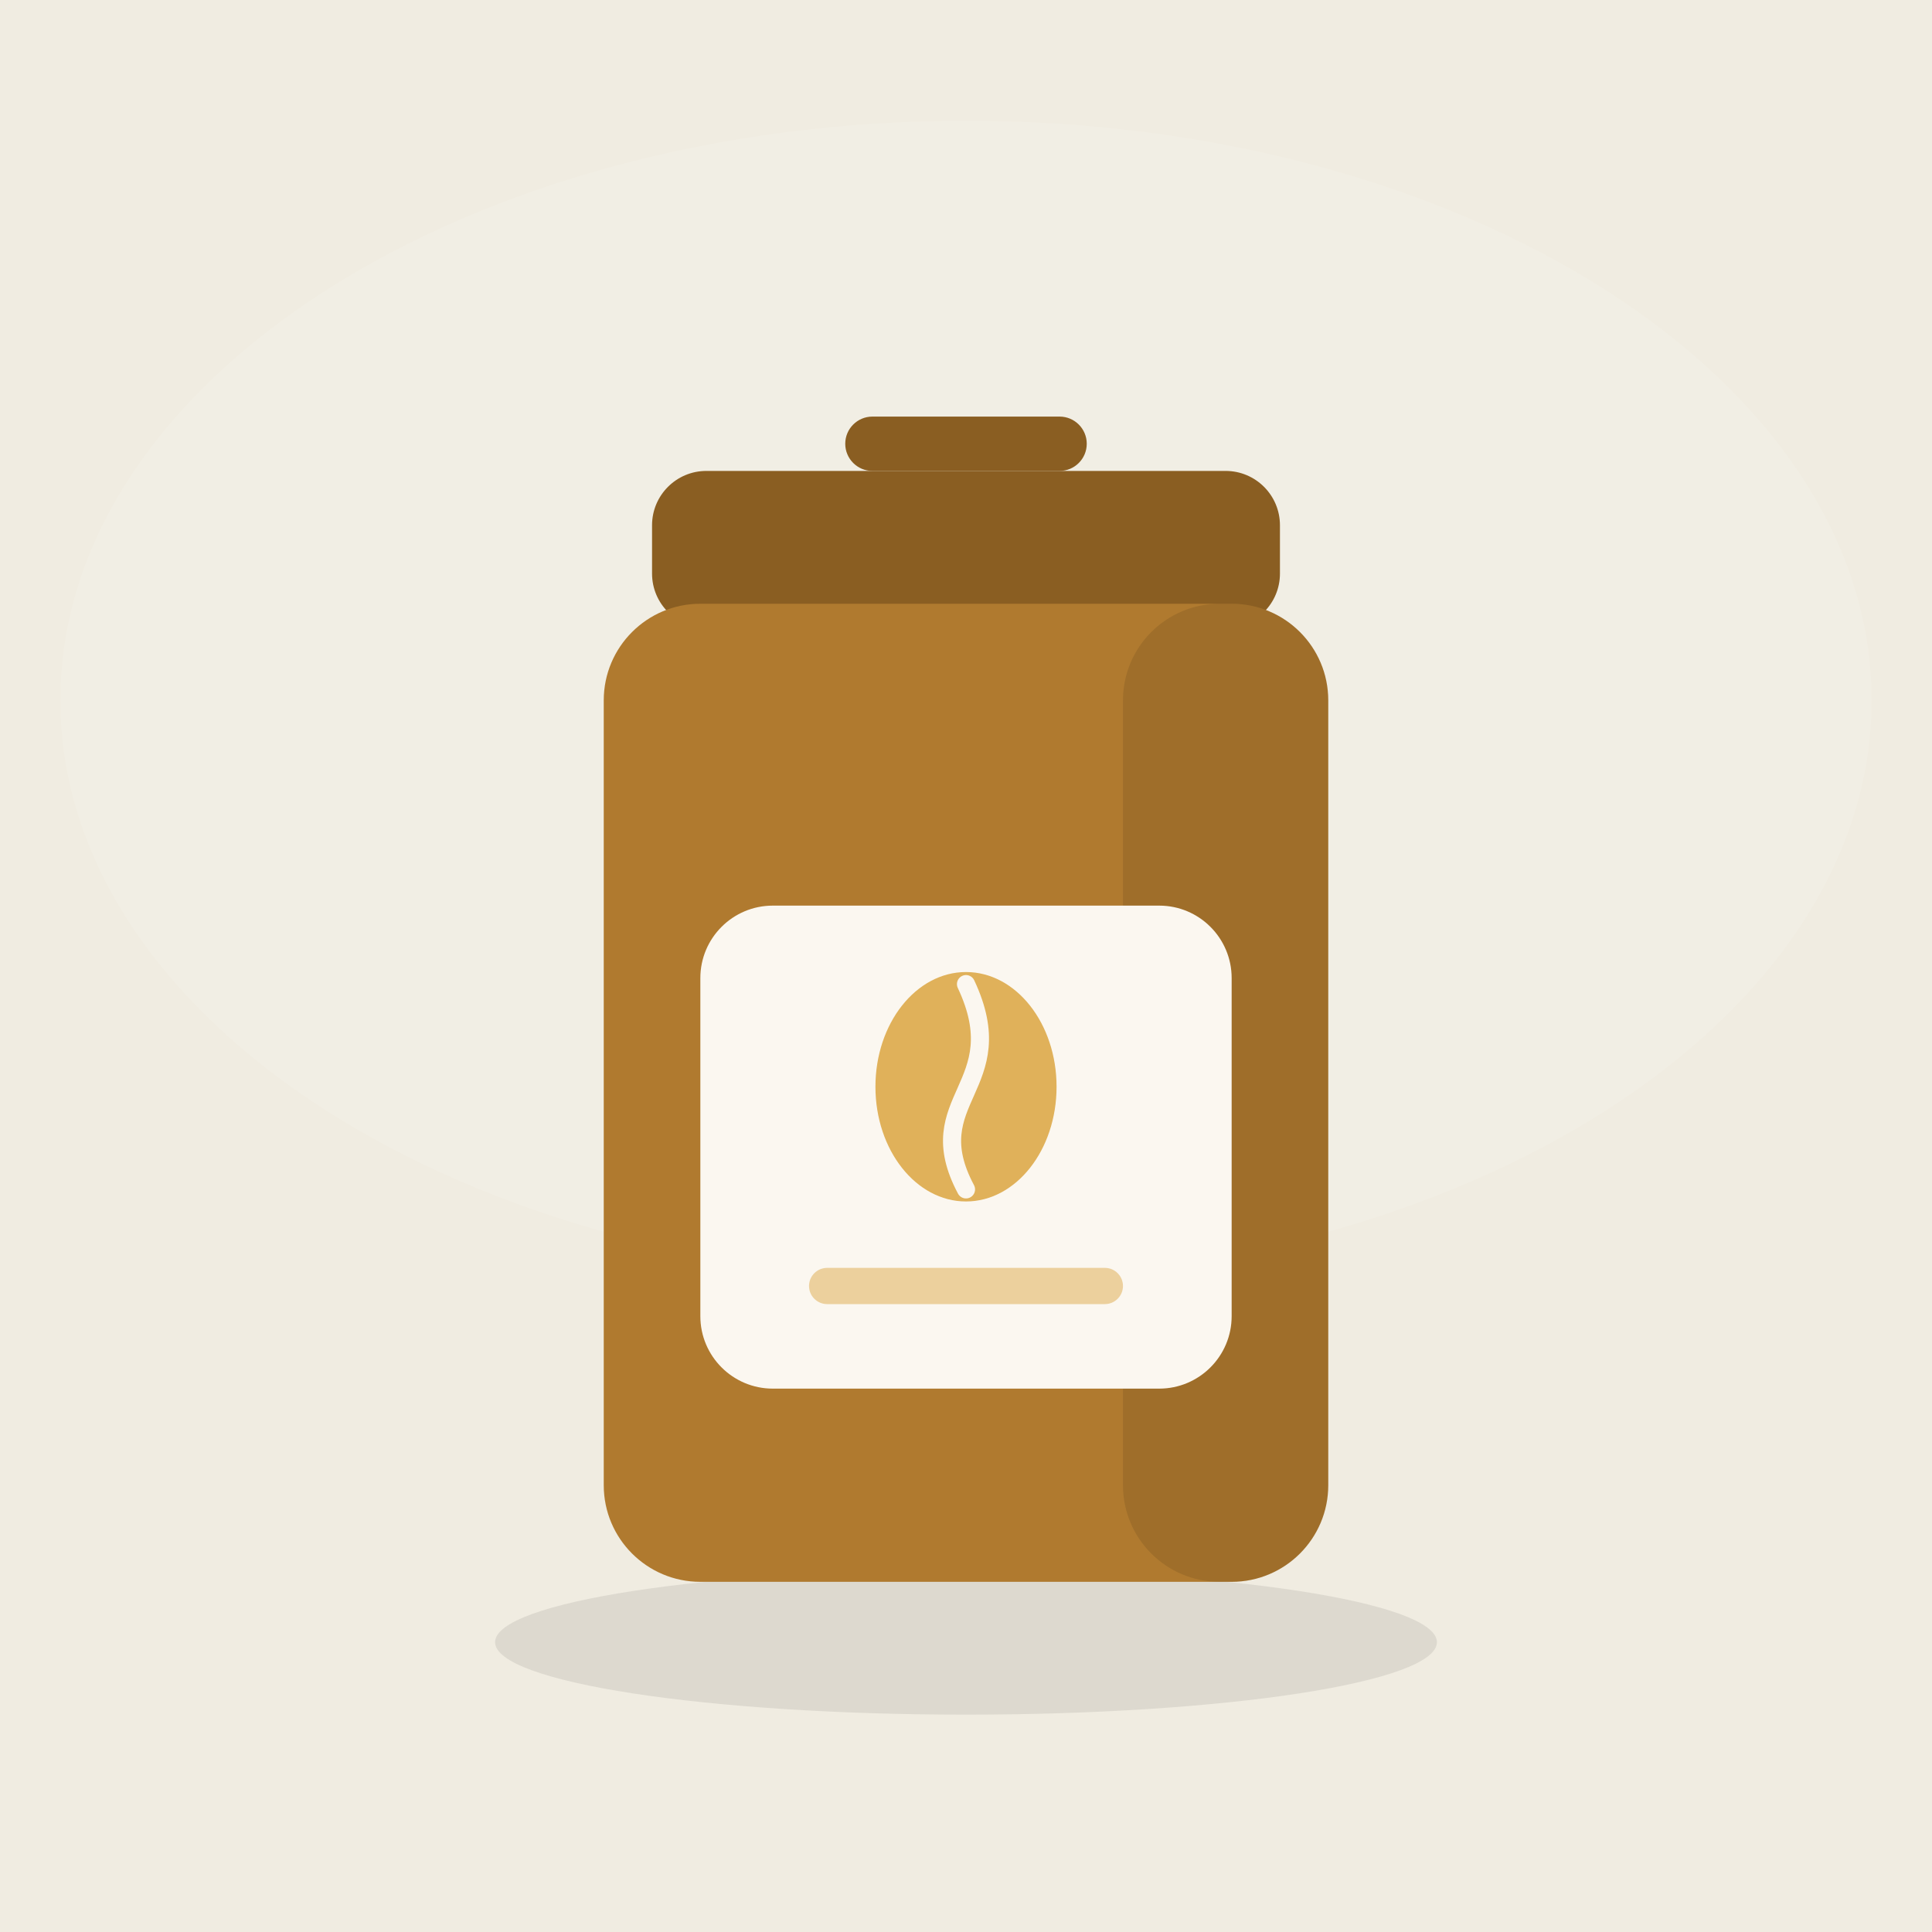
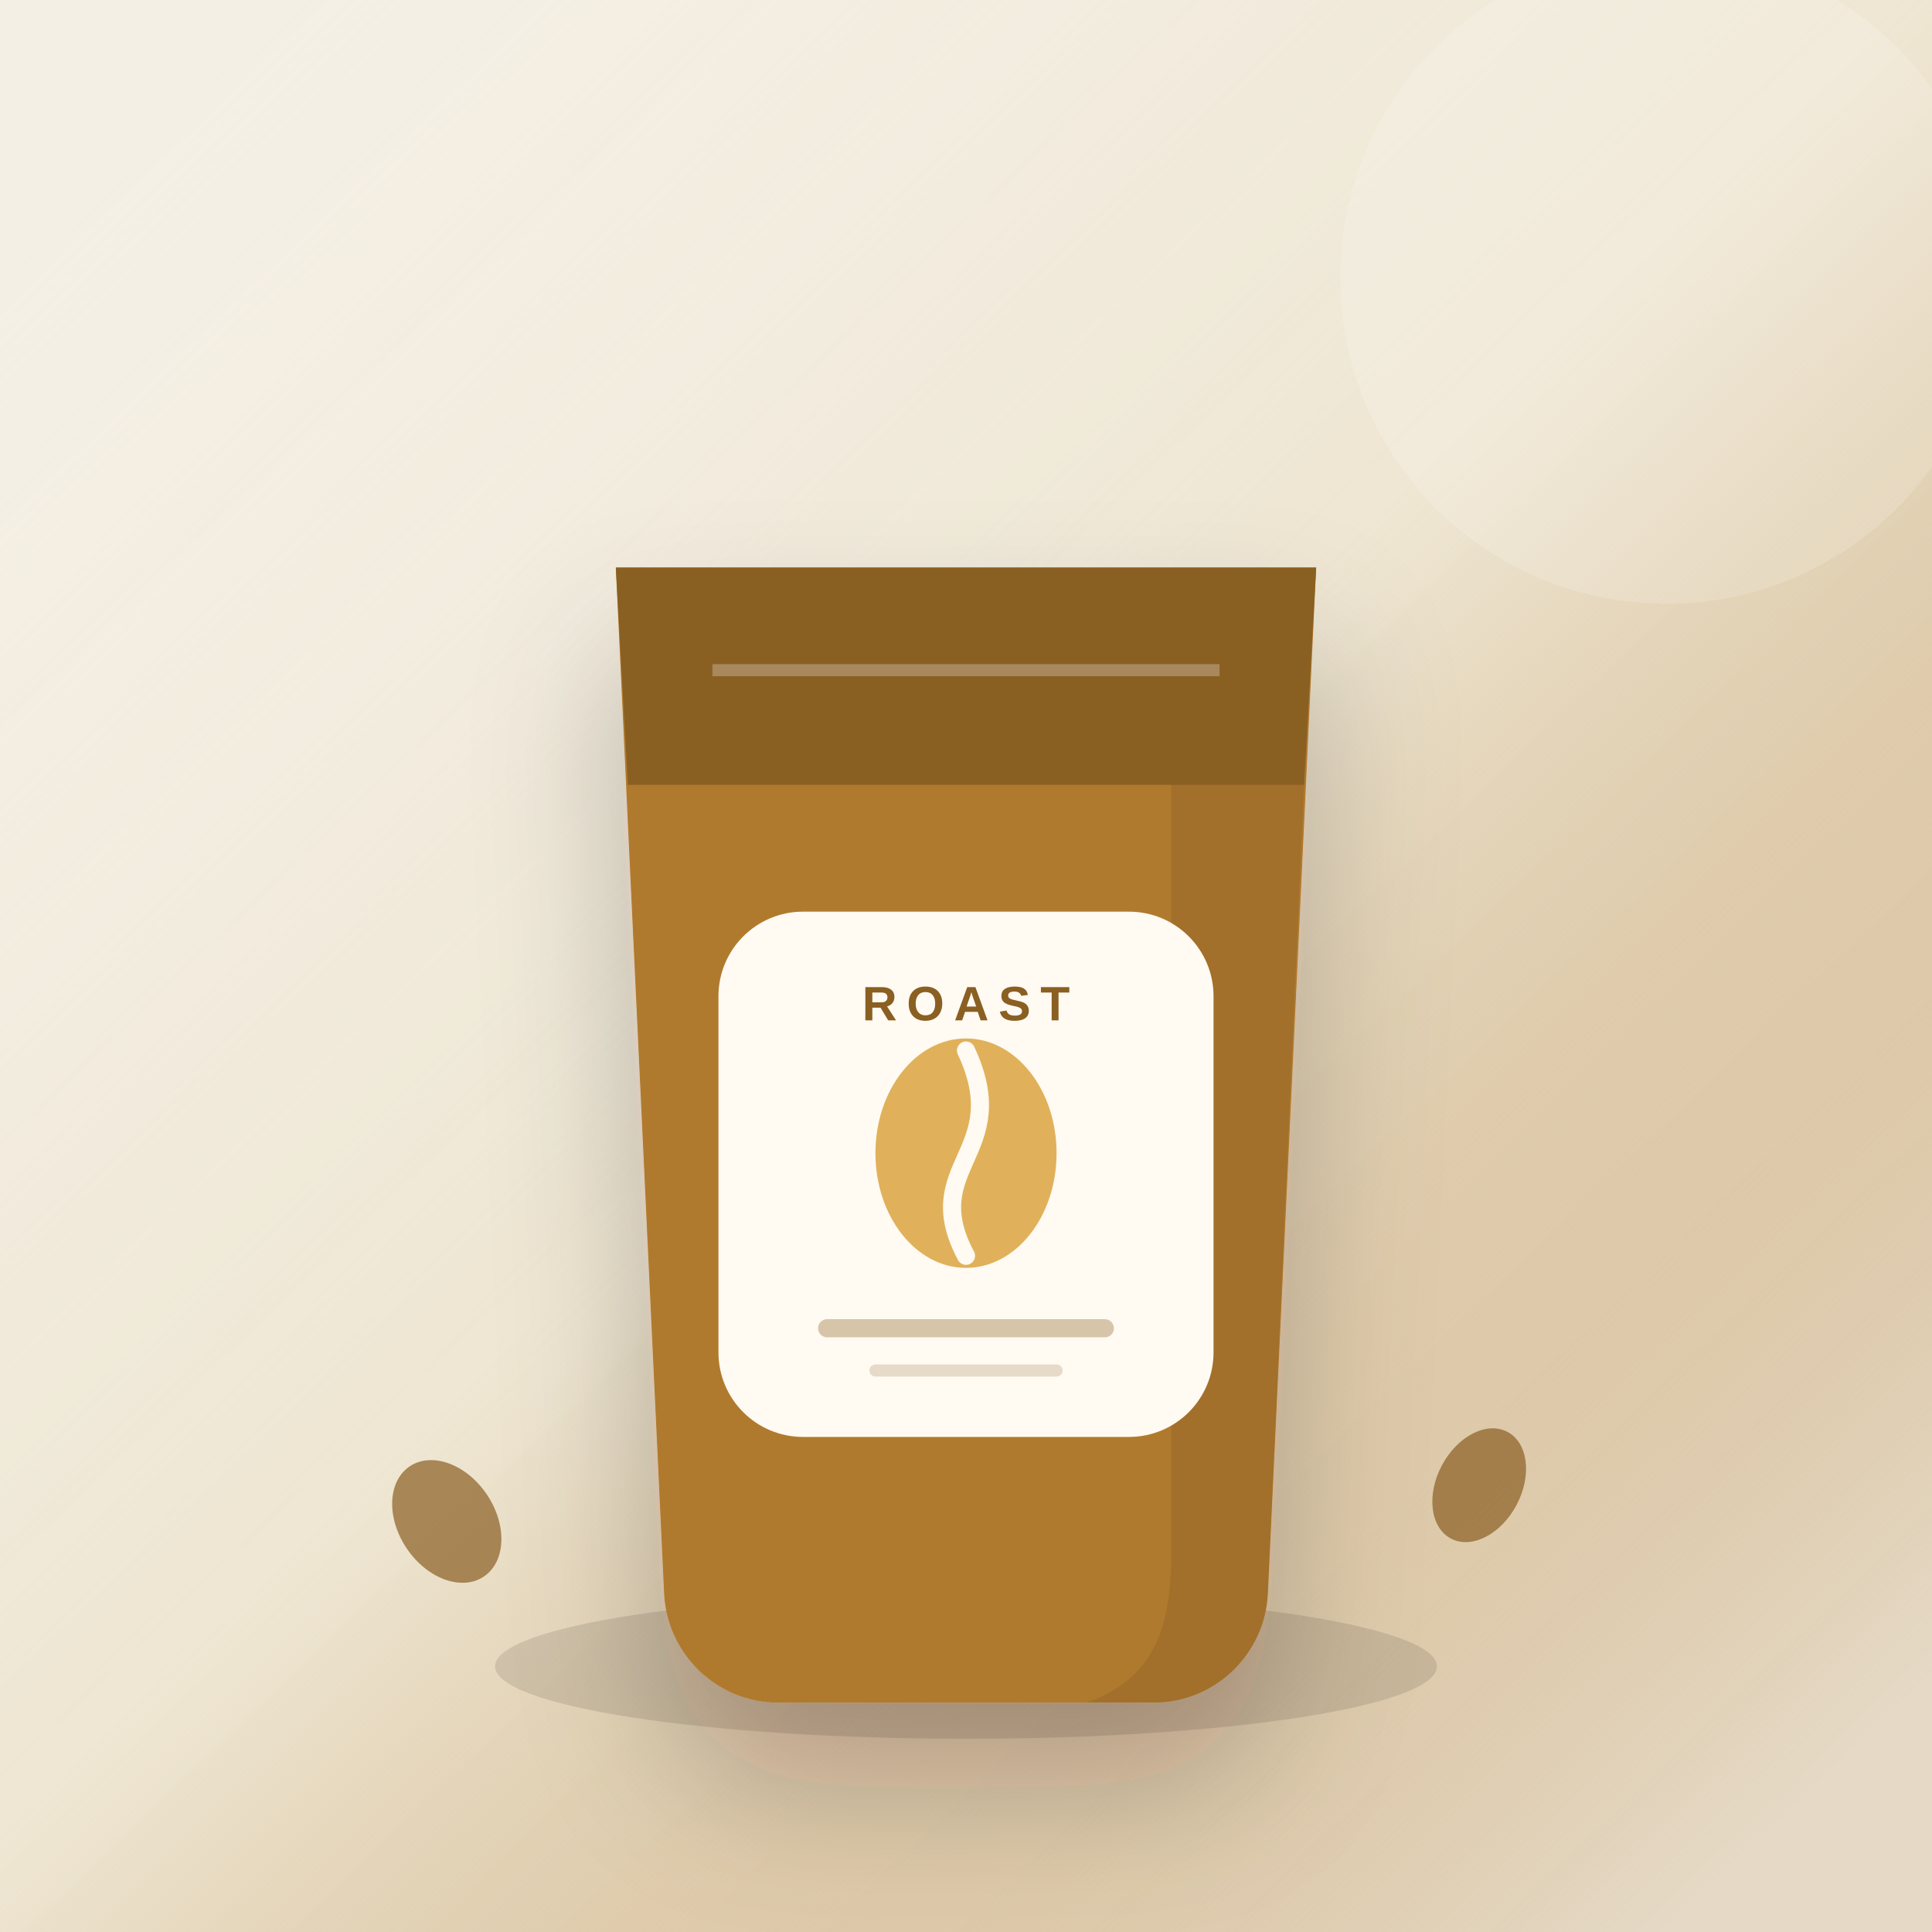
<svg xmlns="http://www.w3.org/2000/svg" viewBox="0 0 320 320" role="img" aria-label="Coffee">
-   <rect width="320" height="320" fill="#f0ece1" />
-   <ellipse cx="160" cy="116" rx="150" ry="96" fill="#ffffff" opacity="0.10" />
-   <ellipse cx="160" cy="272" rx="78" ry="12" fill="#000000" opacity="0.08" />
-   <rect x="108" y="78" width="104" height="26" rx="9" fill="#8a5e22" />
-   <rect x="140" y="69" width="40" height="9" rx="4.5" fill="#8a5e22" />
-   <rect x="100" y="100" width="120" height="162" rx="16" fill="#b07a2f" />
-   <rect x="186" y="100" width="34" height="162" rx="16" fill="#000000" opacity="0.10" />
-   <rect x="116" y="150" width="88" height="80" rx="12" fill="#fbf7f0" />
-   <ellipse cx="160" cy="180" rx="15" ry="19" fill="#e0b15a" />
-   <path d="M160 163 C168 180 152 182 160 197" stroke="#fbf7f0" stroke-width="3" fill="none" stroke-linecap="round" />
-   <rect x="134" y="210" width="52" height="6" rx="3" fill="#e0b15a" opacity="0.55" />
+   <defs>
+     <linearGradient id="stage" x1="24" y1="18" x2="296" y2="302" gradientUnits="userSpaceOnUse">
+       <stop stop-color="#ffffff" stop-opacity="0.48" />
+       <stop offset="0.5" stop-color="#f0ece1" />
+       <stop offset="1" stop-color="#b07a2f" stop-opacity="0.14" />
+     </linearGradient>
+     <radialGradient id="glow" cx="0" cy="0" r="1" gradientTransform="translate(86 58) rotate(48) scale(196)">
+       <stop stop-color="#e0b15a" stop-opacity="0.24" />
+       <stop offset="1" stop-color="#e0b15a" stop-opacity="0" />
+     </radialGradient>
+     <filter id="shadow" x="-30%" y="-30%" width="160%" height="180%">
+       <feDropShadow dx="0" dy="14" stdDeviation="12" flood-color="#1c120c" flood-opacity="0.22" />
+     </filter>
+   </defs>
+   <rect width="320" height="320" fill="url(#stage)" />
+   <rect width="320" height="320" fill="url(#glow)" />
+   <circle cx="276" cy="46" r="54" fill="#ffffff" opacity="0.16" />
+   <ellipse cx="160" cy="276" rx="78" ry="12" fill="#1c120c" opacity="0.12" />
+   <g filter="url(#shadow)">
+     <path d="M102 94h116l-8 170c-.5 10-8.8 18-18.8 18h-62.4c-10 0-18.3-8-18.8-18L102 94Z" fill="#b07a2f" />
+     <path d="M102 94h116l-2 36H104l-2-36Z" fill="#8a5e22" />
+     <path d="M118 111h84" stroke="#ffffff" stroke-opacity="0.26" stroke-width="2" />
+     <path d="M194 130h22l-6 134c-.5 10-8.8 18-18.8 18H180c11-4 14-12 14-25V130Z" fill="#000000" opacity="0.08" />
+     <rect x="119" y="151" width="82" height="87" rx="14" fill="#fffaf2" />
+     <text x="160" y="169" text-anchor="middle" fill="#8a5e22" font-size="8" font-family="Arial, sans-serif" font-weight="700" letter-spacing="1.6">ROAST</text>
+     <ellipse cx="160" cy="191" rx="15" ry="19" fill="#e0b15a" />
+     <path d="M160 174c8 17-8 19 0 34" stroke="#fffaf2" stroke-width="3" fill="none" stroke-linecap="round" />
+     <path d="M137 220h46" stroke="#8a5e22" stroke-opacity="0.34" stroke-width="3" stroke-linecap="round" />
+     <path d="M145 227h30" stroke="#8a5e22" stroke-opacity="0.2" stroke-width="2" stroke-linecap="round" />
+   </g>
+   <g fill="#8a5e22" opacity="0.7">
+     <ellipse cx="74" cy="252" rx="8" ry="11" transform="rotate(-34 74 252)" />
+     <ellipse cx="245" cy="246" rx="7" ry="10" transform="rotate(28 245 246)" />
+   </g>
</svg>
